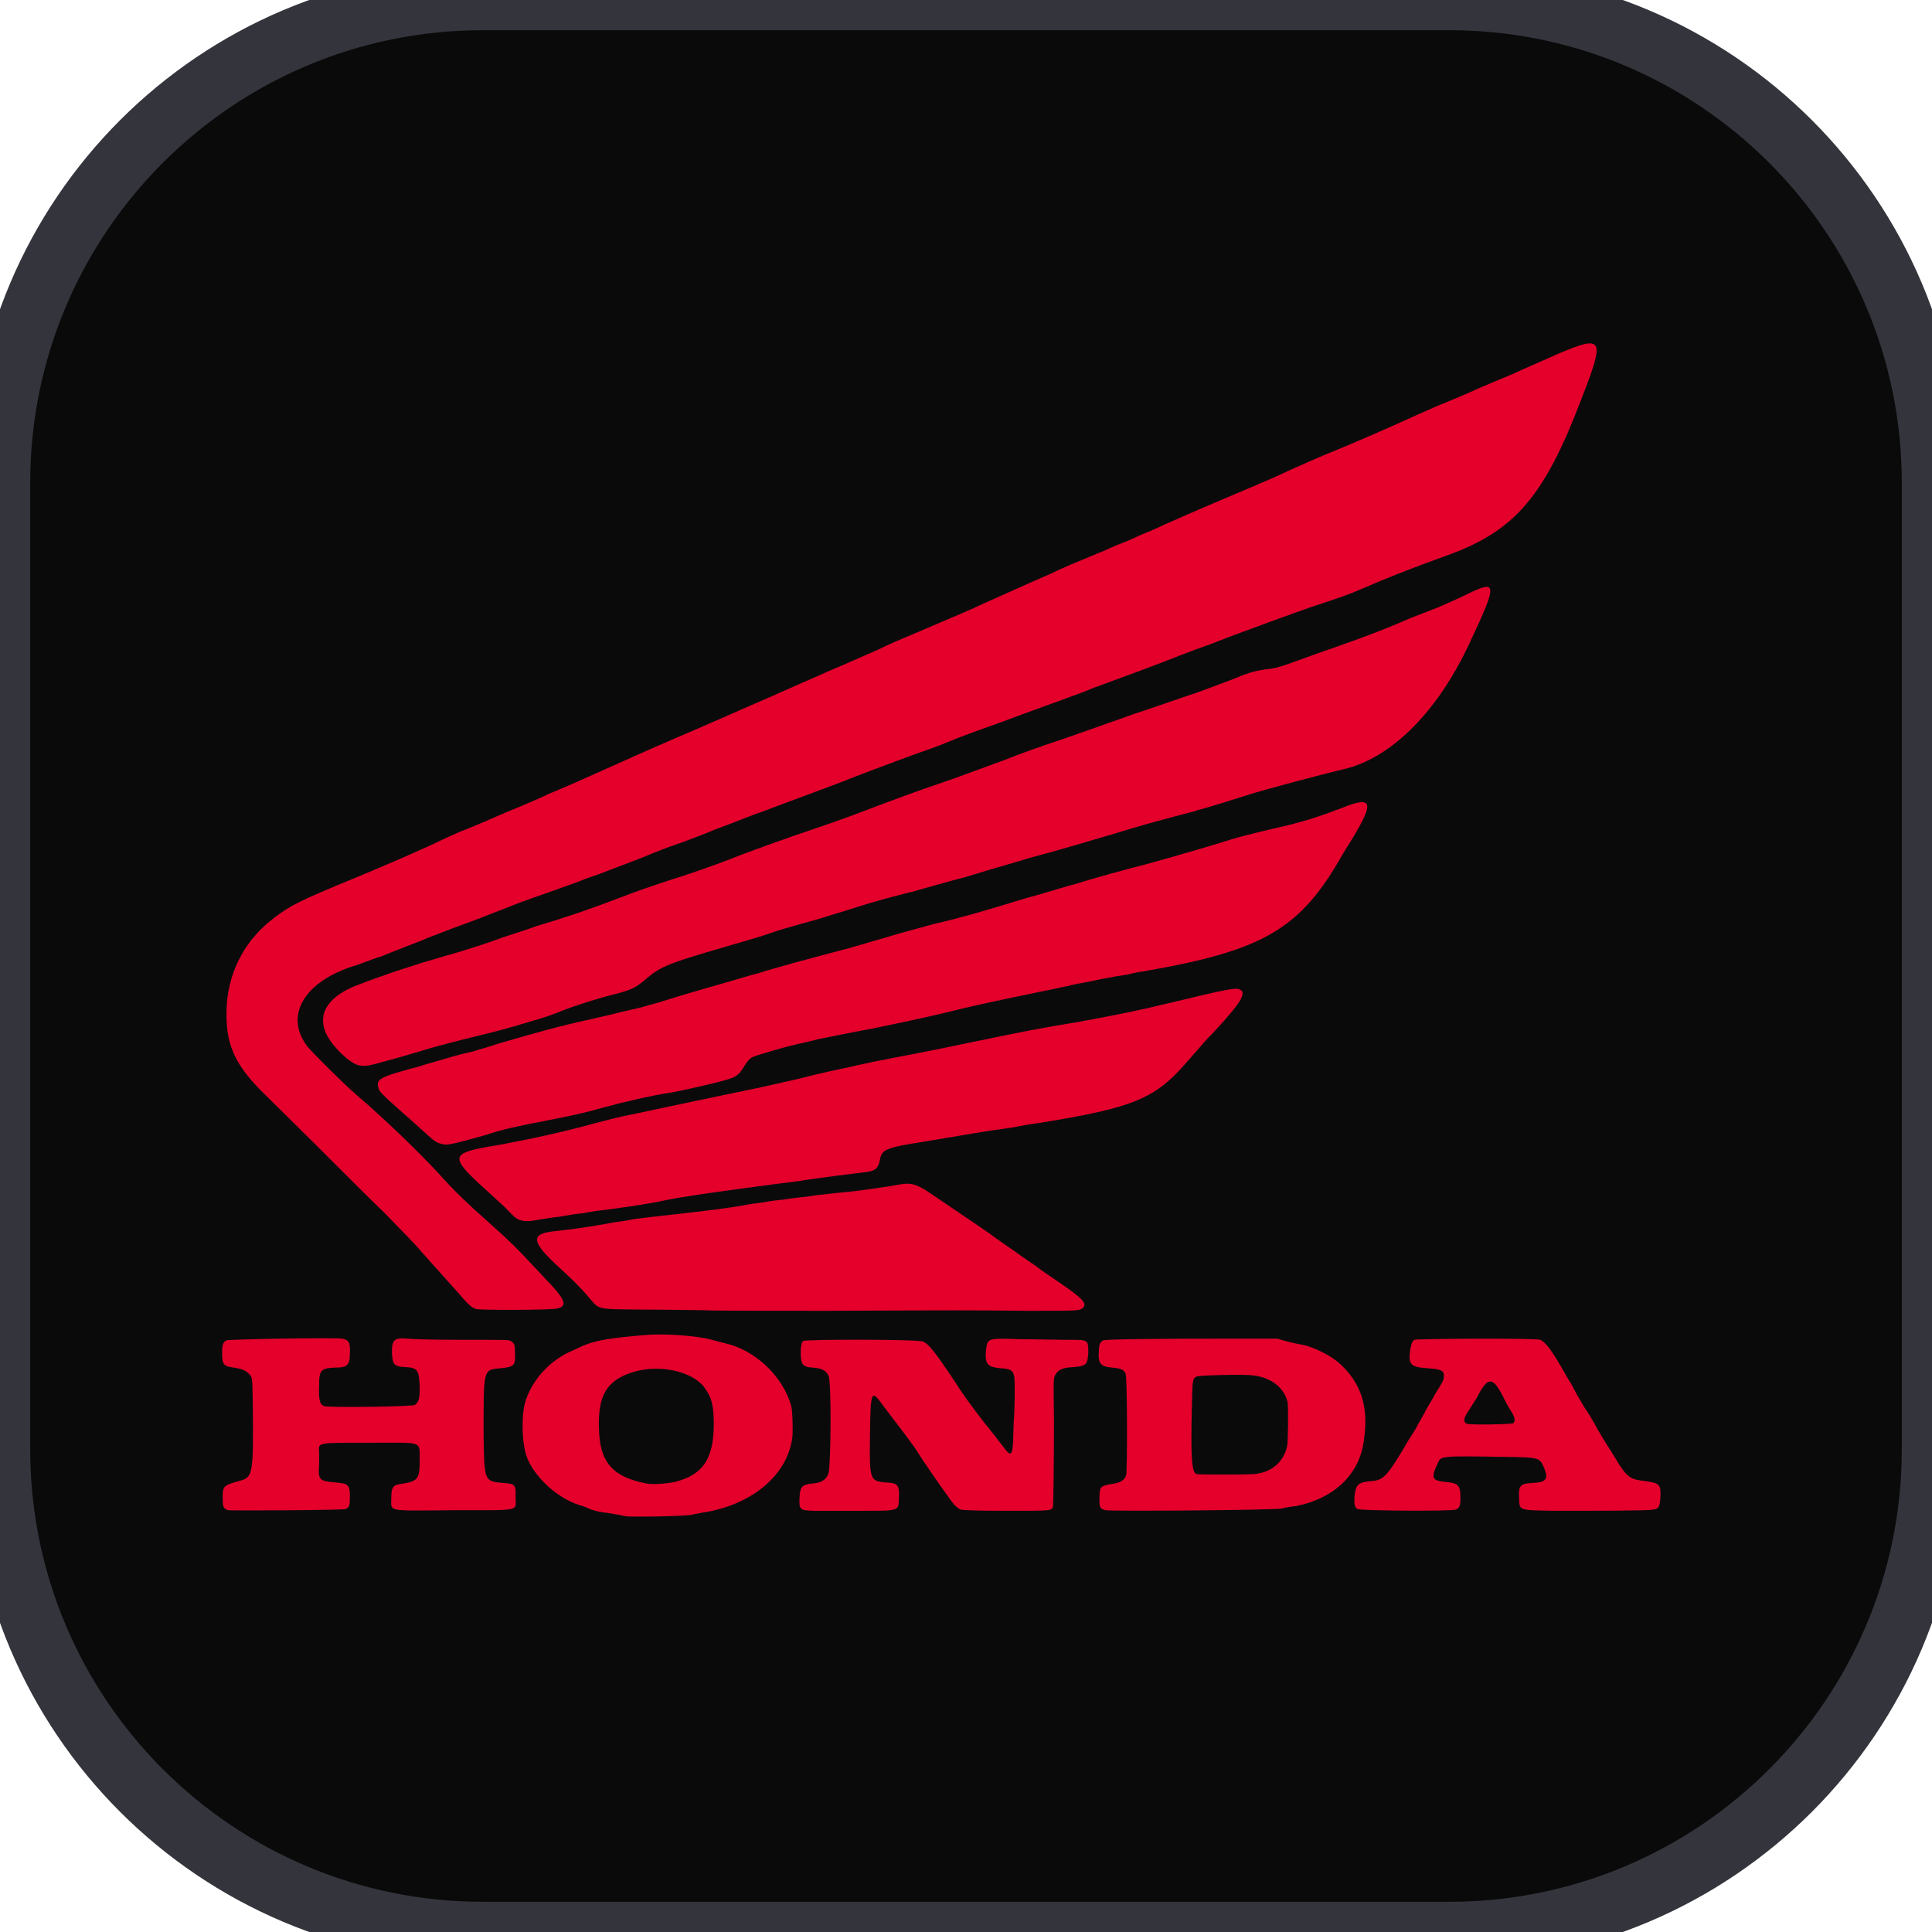
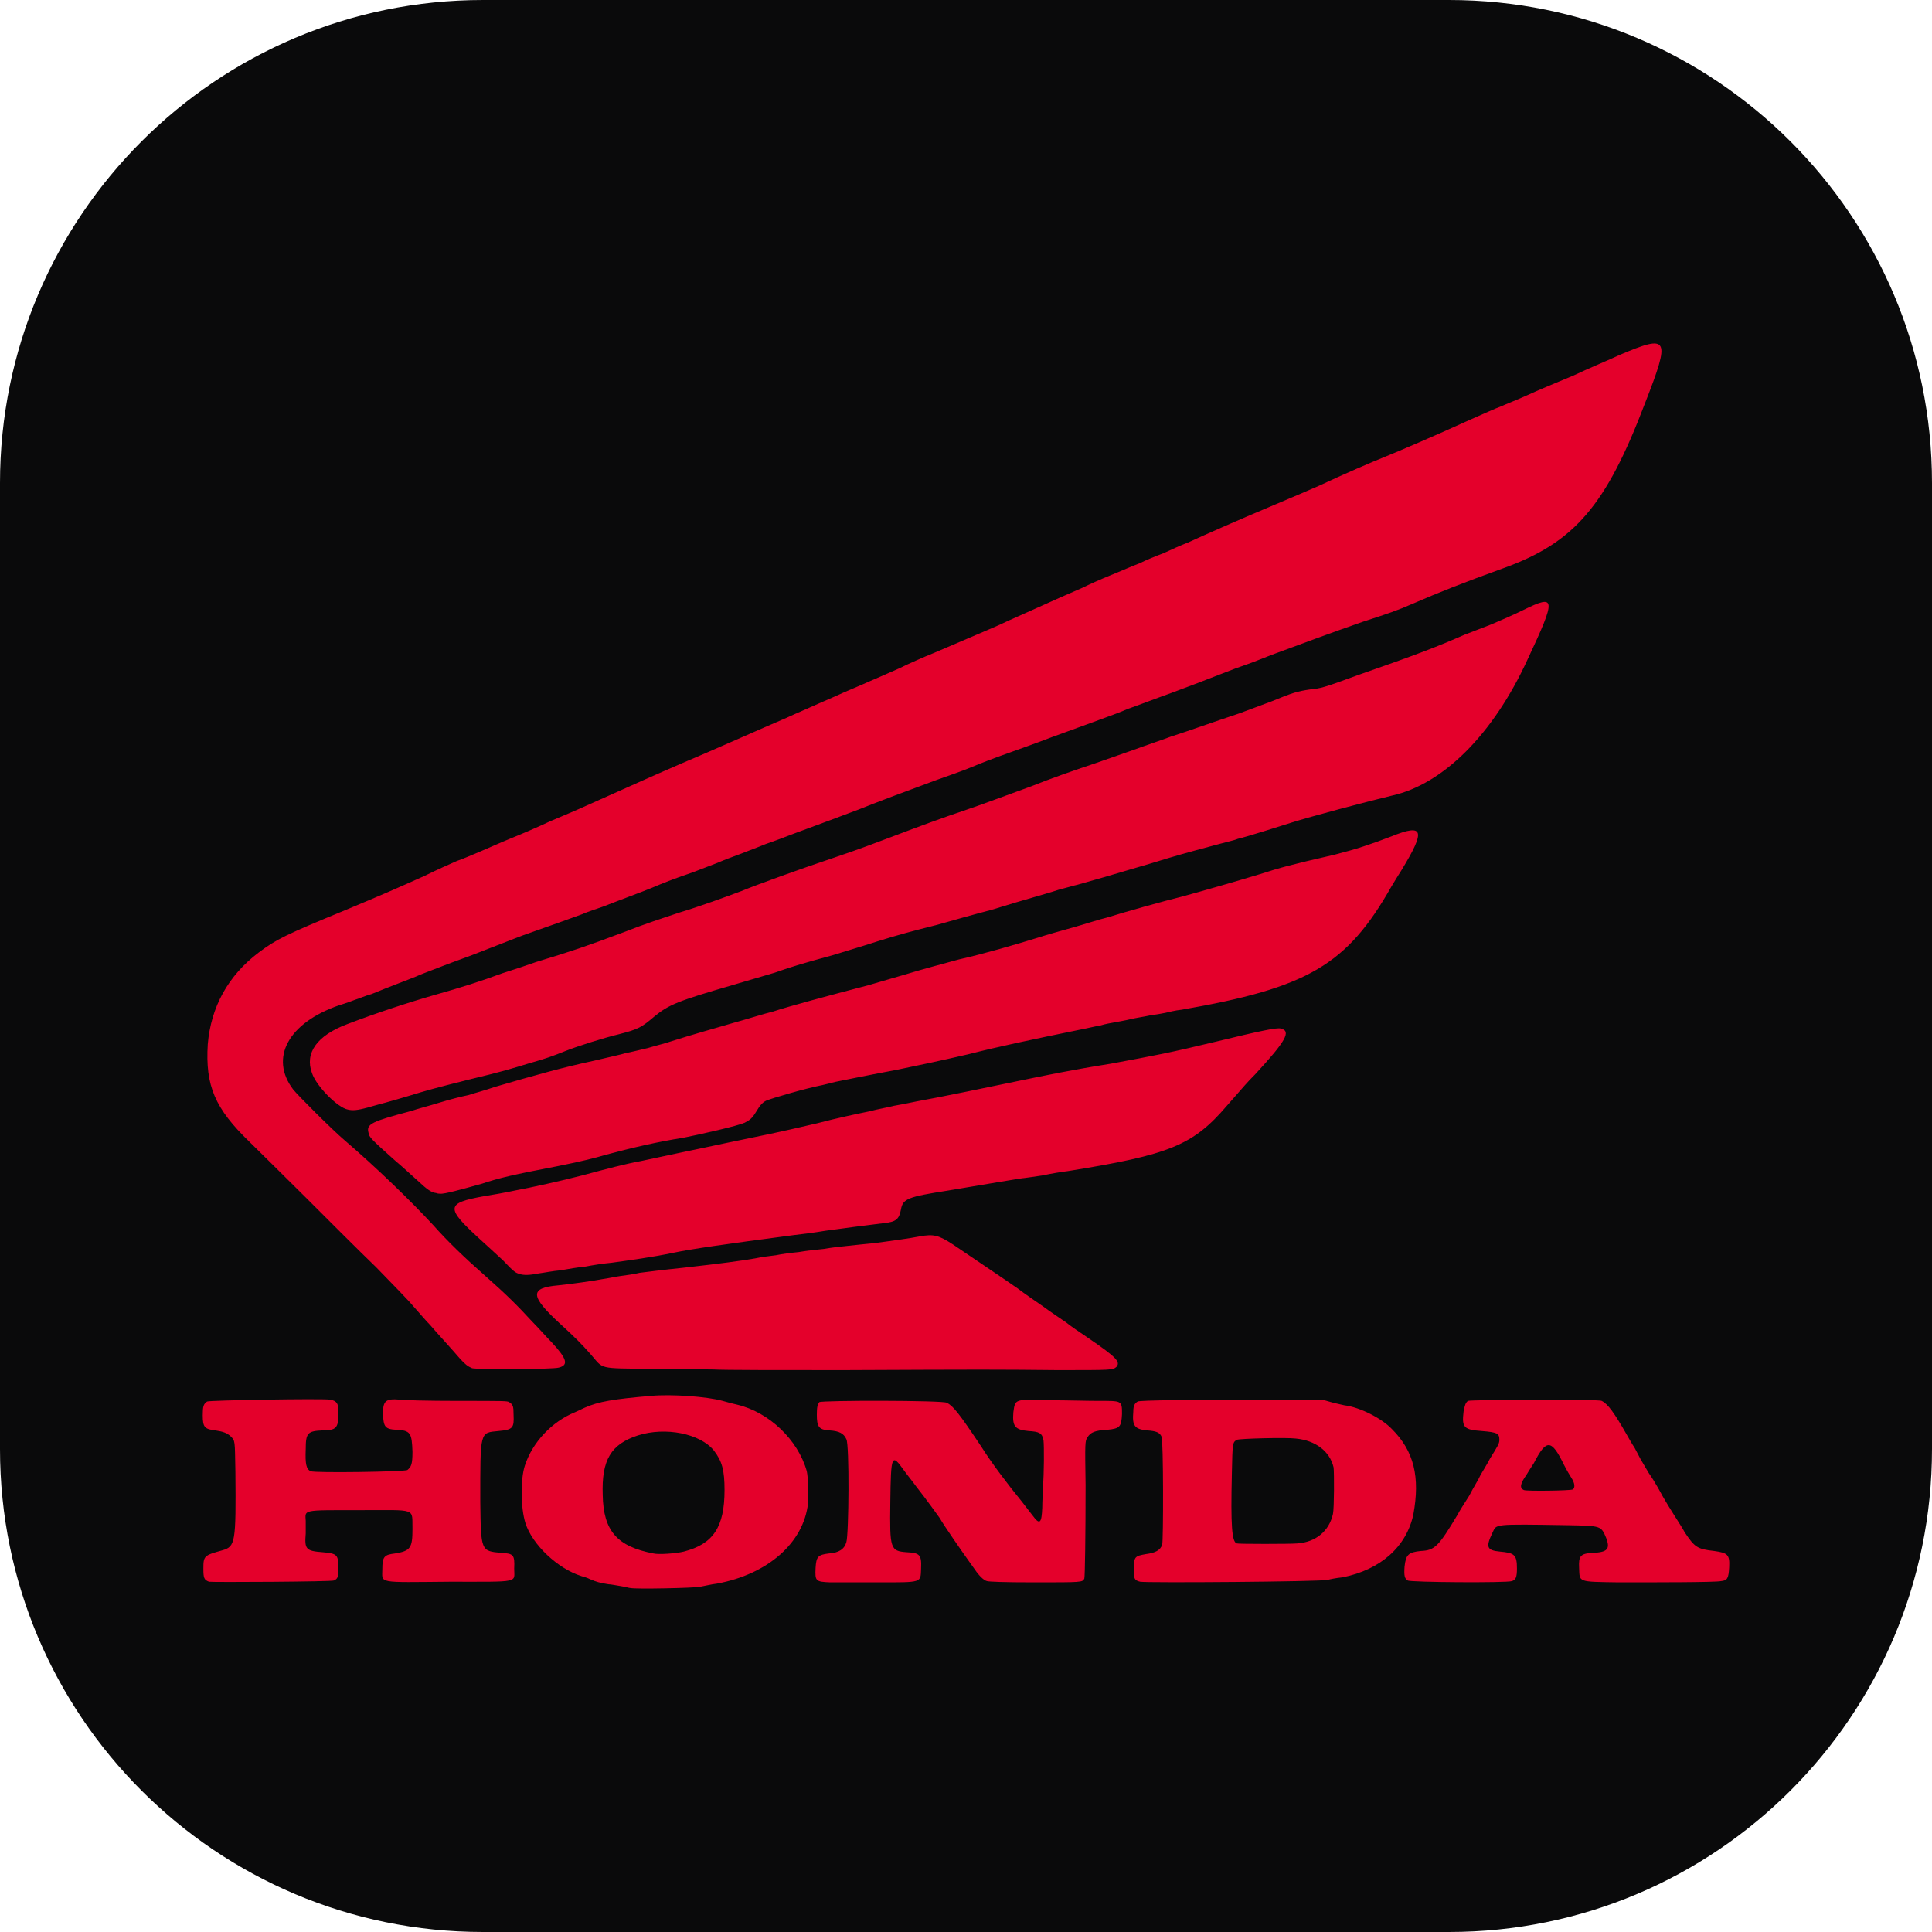
- <svg xmlns="http://www.w3.org/2000/svg" viewBox="0 0 32 32" aria-hidden="true">
-   <rect width="32" height="32" rx="8" fill="#0a0a0b" stroke="#34353c" stroke-width="1" />
-   <g transform="translate(3.6 5.6) scale(.098)">
+ <svg xmlns="http://www.w3.org/2000/svg" viewBox="0 0 32 32">
+   <rect width="32" height="32" rx="8" fill="#0a0a0b" />
+   <g transform="translate(3.275 5.596) scale(0.104)">
    <path fill="#e4002b" fill-rule="evenodd" d="M82.2 164.3C80.8 164.3 76.4 164.2 72.4 164.2C63.6 164.1 64.7 164.3 62.6 161.9C61.2 160.3 60.0 159.1 57.8 157.1C52.9 152.6 52.8 151.3 57.4 150.9C59.3 150.7 63.0 150.2 64.5 149.9C65.3 149.8 66.6 149.5 67.4 149.4C68.2 149.3 69.6 149.1 70.4 148.9C71.2 148.8 74.3 148.4 77.3 148.1C83.5 147.4 86.5 147.0 88.8 146.6C89.7 146.4 91.2 146.2 92.1 146.1C93.0 145.9 94.6 145.7 95.7 145.6C96.8 145.4 98.6 145.2 99.7 145.1C100.8 144.9 102.5 144.7 103.6 144.6C104.6 144.5 106.3 144.3 107.5 144.2C109.9 143.9 113.5 143.4 115.0 143.1C117.2 142.7 118.0 142.9 120.3 144.4C122.8 146.1 128.9 150.2 130.6 151.4C131.5 152.1 133.4 153.4 134.7 154.3C135.9 155.2 137.6 156.3 138.3 156.8C138.9 157.3 140.5 158.4 141.7 159.2C146.4 162.4 147.0 163.1 146.3 163.9C145.7 164.4 145.6 164.4 136.9 164.4C127.1 164.3 125.2 164.3 102.8 164.4C92.9 164.4 83.6 164.4 82.2 164.3ZM43.7 164.1C43.0 163.8 42.6 163.5 41.7 162.5C40.7 161.3 38.1 158.5 37.0 157.2C36.4 156.6 35.3 155.3 34.4 154.3C33.4 153.1 31.2 150.9 28.4 148.0C25.9 145.6 20.9 140.6 17.2 136.9C13.5 133.2 9.5 129.3 8.3 128.1C2.7 122.7 1.2 119.1 1.6 112.5C2.1 106.6 4.8 101.6 9.7 97.9C12.5 95.8 13.9 95.1 23.6 91.1C29.6 88.6 31.4 87.8 36.1 85.7C38.1 84.7 40.4 83.7 41.3 83.3C42.2 83.0 43.8 82.3 45.0 81.8C46.2 81.3 48.4 80.3 49.9 79.7C51.4 79.1 54.2 77.9 56.1 77.0C58.0 76.2 60.6 75.1 61.9 74.5C64.6 73.3 67.5 72.0 71.3 70.3C72.6 69.7 75.2 68.6 77.0 67.8C82.0 65.7 89.8 62.2 93.8 60.5C95.3 59.8 97.0 59.1 97.4 58.9C97.8 58.7 99.7 57.9 101.5 57.1C103.2 56.3 105.7 55.3 107.0 54.7C108.2 54.2 110.4 53.2 111.8 52.6C113.2 51.9 115.7 50.8 117.2 50.2C125.1 46.8 127.6 45.8 129.2 45.0C130.1 44.6 131.9 43.8 133.0 43.3C136.1 41.9 138.8 40.7 140.9 39.8C141.9 39.3 143.9 38.4 145.4 37.8C146.9 37.2 148.9 36.3 150.0 35.9C151.0 35.4 152.7 34.7 153.8 34.3C154.9 33.8 156.6 33.0 157.7 32.6C160.5 31.3 166.7 28.6 169.8 27.3C175.0 25.1 176.9 24.3 178.7 23.5C182.3 21.8 187.4 19.6 188.7 19.1C191.4 18.0 196.8 15.7 202.5 13.1C205.0 12.0 206.5 11.3 207.6 10.9C208.0 10.7 209.8 10.0 211.6 9.2C213.3 8.4 216.7 7.0 219.1 6.0C221.4 4.9 224.8 3.5 226.5 2.7C234.3 -0.6 234.6 -0.1 230.5 10.4C224.3 26.7 219.3 32.6 207.9 36.7C201.8 38.9 197.5 40.6 193.6 42.3C191.1 43.4 189.6 43.9 185.6 45.2C181.0 46.8 176.1 48.6 171.0 50.5C169.7 51.0 168.0 51.7 167.1 52.0C166.2 52.3 164.3 53.0 162.8 53.6C161.3 54.2 157.9 55.5 155.2 56.5C152.4 57.5 149.3 58.7 148.1 59.1C147.0 59.6 145.3 60.2 144.5 60.5C142.9 61.1 141.2 61.7 136.0 63.6C133.4 64.6 131.1 65.4 127.5 66.7C126.7 67.0 124.8 67.7 123.4 68.3C122.0 68.9 119.4 69.8 117.7 70.4C112.8 72.2 107.5 74.2 105.3 75.1C103.2 75.9 98.9 77.5 95.1 78.9C93.8 79.4 91.7 80.2 90.5 80.6C89.3 81.1 87.4 81.8 86.4 82.2C85.3 82.6 83.7 83.2 82.8 83.6C82.0 83.9 80.2 84.6 78.9 85.1C75.4 86.3 74.2 86.8 72.3 87.6C70.6 88.3 67.3 89.5 64.5 90.6C63.6 90.9 62.1 91.4 61.2 91.8C59.6 92.4 55.9 93.7 52.8 94.8C51.6 95.2 50.4 95.7 43.7 98.3C42.4 98.8 40.1 99.6 38.6 100.2C37.1 100.8 35.4 101.4 34.8 101.7C33.6 102.2 30.6 103.3 27.7 104.5C26.6 104.8 25.5 105.3 25.1 105.4C24.6 105.6 23.5 106.0 22.5 106.3C14.4 109.1 11.4 114.7 15.2 119.7C15.9 120.6 21.5 126.2 23.4 127.8C28.3 132.0 33.9 137.4 37.5 141.3C39.8 143.9 42.5 146.5 45.8 149.4C49.2 152.4 50.9 154.1 53.2 156.6C54.2 157.6 55.6 159.2 56.4 160.0C58.8 162.6 59.1 163.6 57.5 164.0C56.5 164.3 44.4 164.3 43.7 164.1ZM51.3 149.1C50.6 148.9 50.4 148.8 48.6 146.9C47.5 145.9 45.9 144.4 45.0 143.6C39.4 138.5 39.5 137.8 45.6 136.7C46.9 136.5 49.1 136.1 50.5 135.8C53.2 135.3 57.7 134.3 61.2 133.4C65.3 132.3 67.9 131.6 70.6 131.1C72.0 130.8 74.8 130.2 76.7 129.8C78.6 129.4 82.0 128.7 84.3 128.2C90.1 127.0 92.2 126.6 98.6 125.1C101.6 124.3 105.4 123.5 106.9 123.2C108.4 122.8 110.2 122.5 110.9 122.3C111.5 122.2 113.1 121.9 114.5 121.6C117.9 121.0 127.1 119.1 131.4 118.2C134.8 117.5 139.1 116.6 145.4 115.6C152.9 114.2 154.6 113.9 162.1 112.1C169.1 110.4 171.9 109.8 172.5 110.0C174.2 110.4 173.3 112.0 168.4 117.3C167.1 118.6 166.8 119.0 163.9 122.3C158.5 128.6 154.8 130.1 138.6 132.7C137.7 132.8 135.9 133.1 134.5 133.4C133.1 133.6 131.8 133.8 131.7 133.8C131.3 133.8 124.9 134.9 119.5 135.8C113.1 136.8 112.3 137.1 112.0 138.8C111.7 140.4 111.2 140.8 109.2 141.0C105.9 141.4 102.9 141.8 100.0 142.2C98.2 142.5 95.9 142.8 94.9 142.9C83.5 144.4 78.7 145.1 75.8 145.7C72.5 146.4 68.8 146.9 65.9 147.3C64.7 147.4 62.8 147.7 61.8 147.9C60.7 148.0 58.9 148.3 57.8 148.5C56.6 148.6 55.1 148.9 54.3 149.0C52.8 149.3 51.9 149.3 51.3 149.1ZM38.0 136.2C37.2 136.1 36.6 135.7 35.0 134.2C34.2 133.5 32.6 132.0 31.4 131.0C27.6 127.6 27.3 127.3 27.2 126.6C26.8 125.2 27.7 124.8 34.1 123.1C34.9 122.8 36.9 122.3 38.5 121.8C40.1 121.3 42.1 120.8 43.1 120.6C44.0 120.3 45.9 119.8 47.3 119.3C53.8 117.4 58.1 116.2 63.2 115.1C65.3 114.6 67.6 114.1 68.2 113.9C68.8 113.8 70.4 113.4 71.7 113.1C73.0 112.7 74.7 112.3 75.5 112.0C79.0 110.9 81.5 110.2 85.3 109.1C87.5 108.5 90.3 107.6 91.6 107.3C94.0 106.5 100.3 104.8 106.8 103.1C108.8 102.5 111.3 101.8 112.3 101.5C115.9 100.4 118.7 99.7 121.2 99.0C125.2 98.1 130.0 96.7 133.9 95.5C135.1 95.1 137.6 94.4 139.4 93.9C141.2 93.4 143.6 92.6 144.9 92.3C147.4 91.5 154.2 89.6 156.7 89.0C159.3 88.3 165.6 86.5 169.2 85.4C172.3 84.4 174.1 83.9 181.1 82.3C184.6 81.4 186.7 80.7 190.1 79.4C195.3 77.3 195.6 78.4 191.7 84.8C191.2 85.6 190.5 86.7 190.1 87.4C183.0 99.9 176.8 103.5 156.7 107.0C155.7 107.1 154.5 107.4 154.1 107.5C153.6 107.6 152.5 107.8 151.7 107.9C150.8 108.1 149.4 108.3 148.6 108.5C147.8 108.7 146.6 108.9 146.1 109.0C145.5 109.1 144.4 109.3 143.8 109.5C143.1 109.6 141.5 110.0 140.4 110.2C132.6 111.8 127.4 112.9 122.7 114.1C118.4 115.1 114.6 115.9 111.2 116.6C107.9 117.2 102.5 118.3 101.5 118.5C101.2 118.6 100.3 118.8 99.5 119.0C96.9 119.5 91.4 121.1 90.5 121.5C89.9 121.8 89.5 122.3 88.9 123.3C88.3 124.3 87.9 124.6 87.1 125.0C86.0 125.5 80.3 126.8 77.3 127.4C73.4 128.0 69.1 129.0 65.0 130.1C63.3 130.6 61.4 131.1 57.4 131.9C50.1 133.3 48.0 133.8 45.3 134.7C42.1 135.6 39.2 136.4 38.6 136.3C38.5 136.3 38.2 136.3 38.0 136.2ZM23.9 122.9C22.3 122.6 18.9 119.2 18.2 117.1C17.0 113.9 19.0 111.1 23.8 109.3C28.5 107.5 33.7 105.8 37.9 104.6C41.8 103.5 45.0 102.5 48.5 101.2C50.1 100.7 52.5 99.9 53.9 99.4C59.8 97.6 61.6 97.0 68.0 94.6C71.3 93.3 73.8 92.5 76.8 91.5C80.1 90.5 84.2 89.0 86.6 88.1C89.0 87.1 96.2 84.5 101.3 82.8C106.3 81.1 107.2 80.7 110.7 79.4C114.9 77.8 119.0 76.3 122.0 75.3C124.7 74.4 129.2 72.7 132.8 71.4C135.8 70.2 139.2 69.0 143.1 67.7C144.8 67.1 147.4 66.2 149.1 65.6C150.7 65.0 153.4 64.1 155.0 63.5C158.1 62.5 161.4 61.3 165.9 59.8C167.3 59.3 169.6 58.4 171.0 57.9C174.4 56.5 175.1 56.3 177.1 56.0C178.9 55.8 179.1 55.8 184.8 53.7C194.3 50.4 197.6 49.1 201.7 47.3C202.7 46.9 204.6 46.2 206.1 45.6C207.5 45.0 209.8 44.0 211.2 43.3C216.3 40.8 216.4 41.4 211.8 51.2C206.3 63.2 198.3 71.1 190.2 72.9C186.4 73.8 177.0 76.3 174.2 77.2C172.6 77.7 167.3 79.4 165.6 79.8C165.2 80.0 163.4 80.4 161.6 80.9C157.5 82.0 156.0 82.4 151.8 83.7C145.4 85.6 141.9 86.6 140.1 87.1C139.6 87.2 138.3 87.6 137.1 87.9C135.9 88.3 134.1 88.8 133.1 89.1C132.0 89.4 129.0 90.3 126.4 91.1C123.7 91.8 119.8 92.9 117.7 93.5C113.7 94.5 111.5 95.1 108.3 96.1C105.2 97.1 104.4 97.3 101.2 98.3C96.8 99.5 94.7 100.1 91.9 101.1C90.5 101.5 87.5 102.4 85.1 103.1C76.5 105.6 75.0 106.2 72.7 108.1C70.7 109.8 70.2 110.1 67.1 110.9C64.6 111.5 60.5 112.8 58.5 113.6C56.5 114.4 55.4 114.8 52.9 115.5C49.6 116.5 48.7 116.8 43.3 118.1C37.7 119.5 36.3 119.9 33.7 120.7C32.7 121.0 31.0 121.5 29.9 121.8C28.7 122.1 27.4 122.5 27.0 122.6C25.5 123.0 24.7 123.1 23.9 122.9ZM68.9 199.1C68.7 199.1 68.1 198.9 67.4 198.8C66.7 198.7 65.8 198.5 65.4 198.5C64.1 198.3 63.4 198.1 62.5 197.7C62.1 197.5 61.5 197.3 61.1 197.2C57.3 196.0 53.3 192.2 52.2 188.8C51.4 186.3 51.4 181.7 52.1 179.6C53.3 175.9 56.4 172.6 60.1 171.1C60.3 171.0 61.0 170.7 61.6 170.4C63.8 169.4 66.3 169.0 72.2 168.5C75.4 168.2 81.1 168.6 83.6 169.3C84.3 169.5 85.4 169.8 85.9 169.9C91.0 171.1 95.6 175.5 97.0 180.5C97.2 181.4 97.3 184.0 97.2 185.6C96.5 191.9 90.8 196.9 82.7 198.4C81.8 198.5 80.6 198.8 80.0 198.9C79.1 199.1 69.8 199.3 68.9 199.1ZM100.7 198.2C98.4 198.1 98.3 198.0 98.4 195.9C98.5 194.1 98.8 193.8 100.5 193.6C102.1 193.5 103.0 192.9 103.3 191.8C103.7 190.5 103.8 176.2 103.3 175.4C102.9 174.5 102.2 174.1 100.6 174.0C98.9 173.9 98.6 173.4 98.6 171.5C98.6 170.3 98.7 169.9 99.0 169.5C99.4 169.2 118.7 169.2 119.3 169.6C120.3 170.1 121.2 171.2 124.8 176.6C126.3 179.0 129.0 182.6 131.3 185.4C131.9 186.2 132.7 187.2 133.0 187.6C134.1 189.1 134.4 188.8 134.5 186.3C134.5 185.3 134.6 183.8 134.6 183.0C134.8 181.0 134.8 176.4 134.7 175.6C134.5 174.4 134.0 174.2 132.3 174.1C130.2 173.9 129.7 173.4 129.9 171.1C130.2 169.0 130.0 169.0 135.8 169.2C138.3 169.2 141.6 169.3 143.3 169.3C147.2 169.3 147.2 169.2 147.2 171.4C147.1 173.4 146.9 173.7 144.9 173.9C142.9 174.0 142.2 174.3 141.7 175.1C141.3 175.7 141.3 175.9 141.4 182.7C141.4 190.7 141.3 197.3 141.2 197.6C140.9 198.2 140.9 198.2 133.2 198.2C128.4 198.2 126.0 198.1 125.7 198.0C125.2 197.9 124.4 197.1 123.8 196.2C123.5 195.8 123.1 195.2 122.8 194.8C122.0 193.7 118.6 188.8 118.2 188.0C117.7 187.3 116.2 185.2 114.4 182.9C113.9 182.2 113.0 181.1 112.5 180.4C110.5 177.6 110.4 177.8 110.3 185.5C110.2 192.9 110.3 193.2 112.9 193.4C115.0 193.5 115.3 193.8 115.2 196.0C115.1 198.3 115.5 198.2 108.2 198.2C104.9 198.2 101.6 198.2 100.7 198.2ZM226.3 198.2C219.7 198.1 220.1 198.2 220.0 195.9C219.9 194.0 220.2 193.6 222.2 193.5C224.5 193.4 225.0 192.9 224.3 191.1C223.5 189.2 223.5 189.2 218.4 189.1C206.0 188.9 206.9 188.9 206.2 190.3C205.1 192.6 205.3 193.1 207.4 193.3C209.7 193.5 210.1 193.8 210.1 196.0C210.1 197.4 209.9 197.8 209.3 198.0C208.5 198.3 193.1 198.2 192.7 197.9C192.2 197.6 192.1 197.1 192.2 195.7C192.4 193.8 192.8 193.4 194.8 193.2C197.0 193.1 197.6 192.5 200.6 187.5C200.9 186.9 201.8 185.5 202.5 184.4C203.1 183.2 204.0 181.8 204.3 181.1C204.7 180.4 205.4 179.3 205.8 178.5C207.1 176.4 207.3 176.1 207.3 175.5C207.3 174.5 207.0 174.3 204.5 174.1C201.6 173.9 201.3 173.5 201.6 171.0C201.8 170.0 201.9 169.6 202.3 169.3C202.8 169.1 223.2 169.0 223.6 169.3C224.6 169.8 225.6 171.2 227.6 174.7C228.0 175.4 228.5 176.3 228.8 176.7C229.0 177.1 229.5 178.0 229.8 178.6C230.1 179.1 230.7 180.1 231.1 180.8C231.6 181.5 232.2 182.5 232.6 183.2C233.6 185.1 234.7 186.8 235.9 188.7C236.0 188.9 236.5 189.6 236.8 190.2C238.4 192.6 238.8 192.9 241.5 193.2C243.7 193.5 244.0 193.8 243.9 195.8C243.8 197.6 243.6 197.9 242.6 198.0C241.8 198.2 232.6 198.2 226.3 198.2ZM1.8 198.1C1.0 197.8 0.9 197.5 0.9 196.0C0.9 194.0 1.0 193.9 3.9 193.1C6.0 192.5 6.1 191.9 6.0 180.6C5.9 175.5 6.0 175.7 5.2 174.9C4.6 174.4 4.1 174.2 2.8 174.0C1.1 173.8 0.8 173.5 0.8 171.6C0.8 170.2 0.9 169.8 1.5 169.4C1.8 169.2 19.7 168.9 21.1 169.1C22.2 169.3 22.5 169.8 22.4 171.5C22.4 173.6 22.0 174.0 19.9 174.0C17.5 174.1 17.2 174.4 17.2 177.0C17.1 179.4 17.3 180.2 18.0 180.5C18.5 180.8 33.1 180.6 33.4 180.3C34.0 179.8 34.2 179.4 34.2 177.4C34.1 174.4 33.9 174.0 31.6 173.9C29.8 173.8 29.6 173.4 29.5 171.4C29.5 169.3 29.9 168.9 32.2 169.1C32.8 169.2 36.8 169.3 41.3 169.3C48.8 169.3 49.3 169.3 49.6 169.5C50.2 169.9 50.3 170.1 50.3 171.5C50.4 173.6 50.2 173.9 47.9 174.1C44.9 174.4 45.0 174.0 45.0 185.4C45.1 193.2 45.1 193.2 48.3 193.5C50.3 193.6 50.5 193.8 50.4 196.0C50.4 198.3 51.5 198.1 40.2 198.1C28.4 198.2 29.4 198.4 29.4 196.1C29.4 194.1 29.7 193.8 31.4 193.6C33.9 193.2 34.2 192.7 34.2 189.7C34.1 186.3 35.1 186.7 25.7 186.7C16.6 186.7 17.1 186.6 17.2 188.4C17.2 188.9 17.2 189.8 17.2 190.4C17.0 192.9 17.2 193.2 19.9 193.4C22.2 193.6 22.4 193.8 22.4 195.9C22.4 197.4 22.3 197.6 21.7 197.9C21.5 198.1 2.3 198.2 1.8 198.1ZM150.1 198.1C149.2 197.9 149.0 197.6 149.1 195.9C149.1 194.1 149.3 194.0 151.0 193.7C152.5 193.5 153.3 193.1 153.6 192.2C153.8 191.7 153.8 175.4 153.5 175.0C153.2 174.3 152.6 174.1 151.2 174.0C149.2 173.8 148.8 173.3 149.0 171.0C149.0 170.1 149.2 169.7 149.7 169.4C150.0 169.2 158.2 169.1 172.2 169.1L179.1 169.1L180.5 169.5C181.2 169.7 182.2 169.9 182.6 170.0C185.1 170.3 188.6 172.1 190.2 173.8C193.7 177.3 194.7 181.4 193.6 187.4C192.5 192.5 188.4 196.2 182.3 197.4C181.3 197.5 180.3 197.7 180.0 197.8C179.0 198.1 151.1 198.3 150.1 198.1ZM77.4 193.3C82.1 192.1 83.9 189.4 83.9 183.5C83.9 180.3 83.5 178.9 82.2 177.2C80.0 174.5 74.5 173.4 70.1 174.8C65.8 176.2 64.3 178.7 64.5 184.3C64.6 190.0 66.8 192.5 72.6 193.6C73.4 193.8 76.2 193.6 77.4 193.3ZM175.1 192.0C178.1 191.8 180.2 190.0 180.8 187.3C181.0 186.4 181.0 180.7 180.9 179.9C180.3 177.3 178.0 175.6 174.9 175.3C173.4 175.1 165.9 175.3 165.5 175.5C164.8 175.9 164.8 176.0 164.7 180.8C164.5 189.3 164.7 191.8 165.5 192.0C165.7 192.1 174.0 192.1 175.1 192.0ZM219.0 183.4C219.4 183.1 219.3 182.4 218.8 181.6C218.6 181.3 218.0 180.3 217.6 179.5C215.6 175.4 214.8 175.3 212.8 179.2C212.4 179.8 211.9 180.6 211.6 181.1C210.6 182.5 210.5 183.2 211.2 183.5C211.6 183.7 218.7 183.6 219.0 183.4Z" />
  </g>
</svg>
